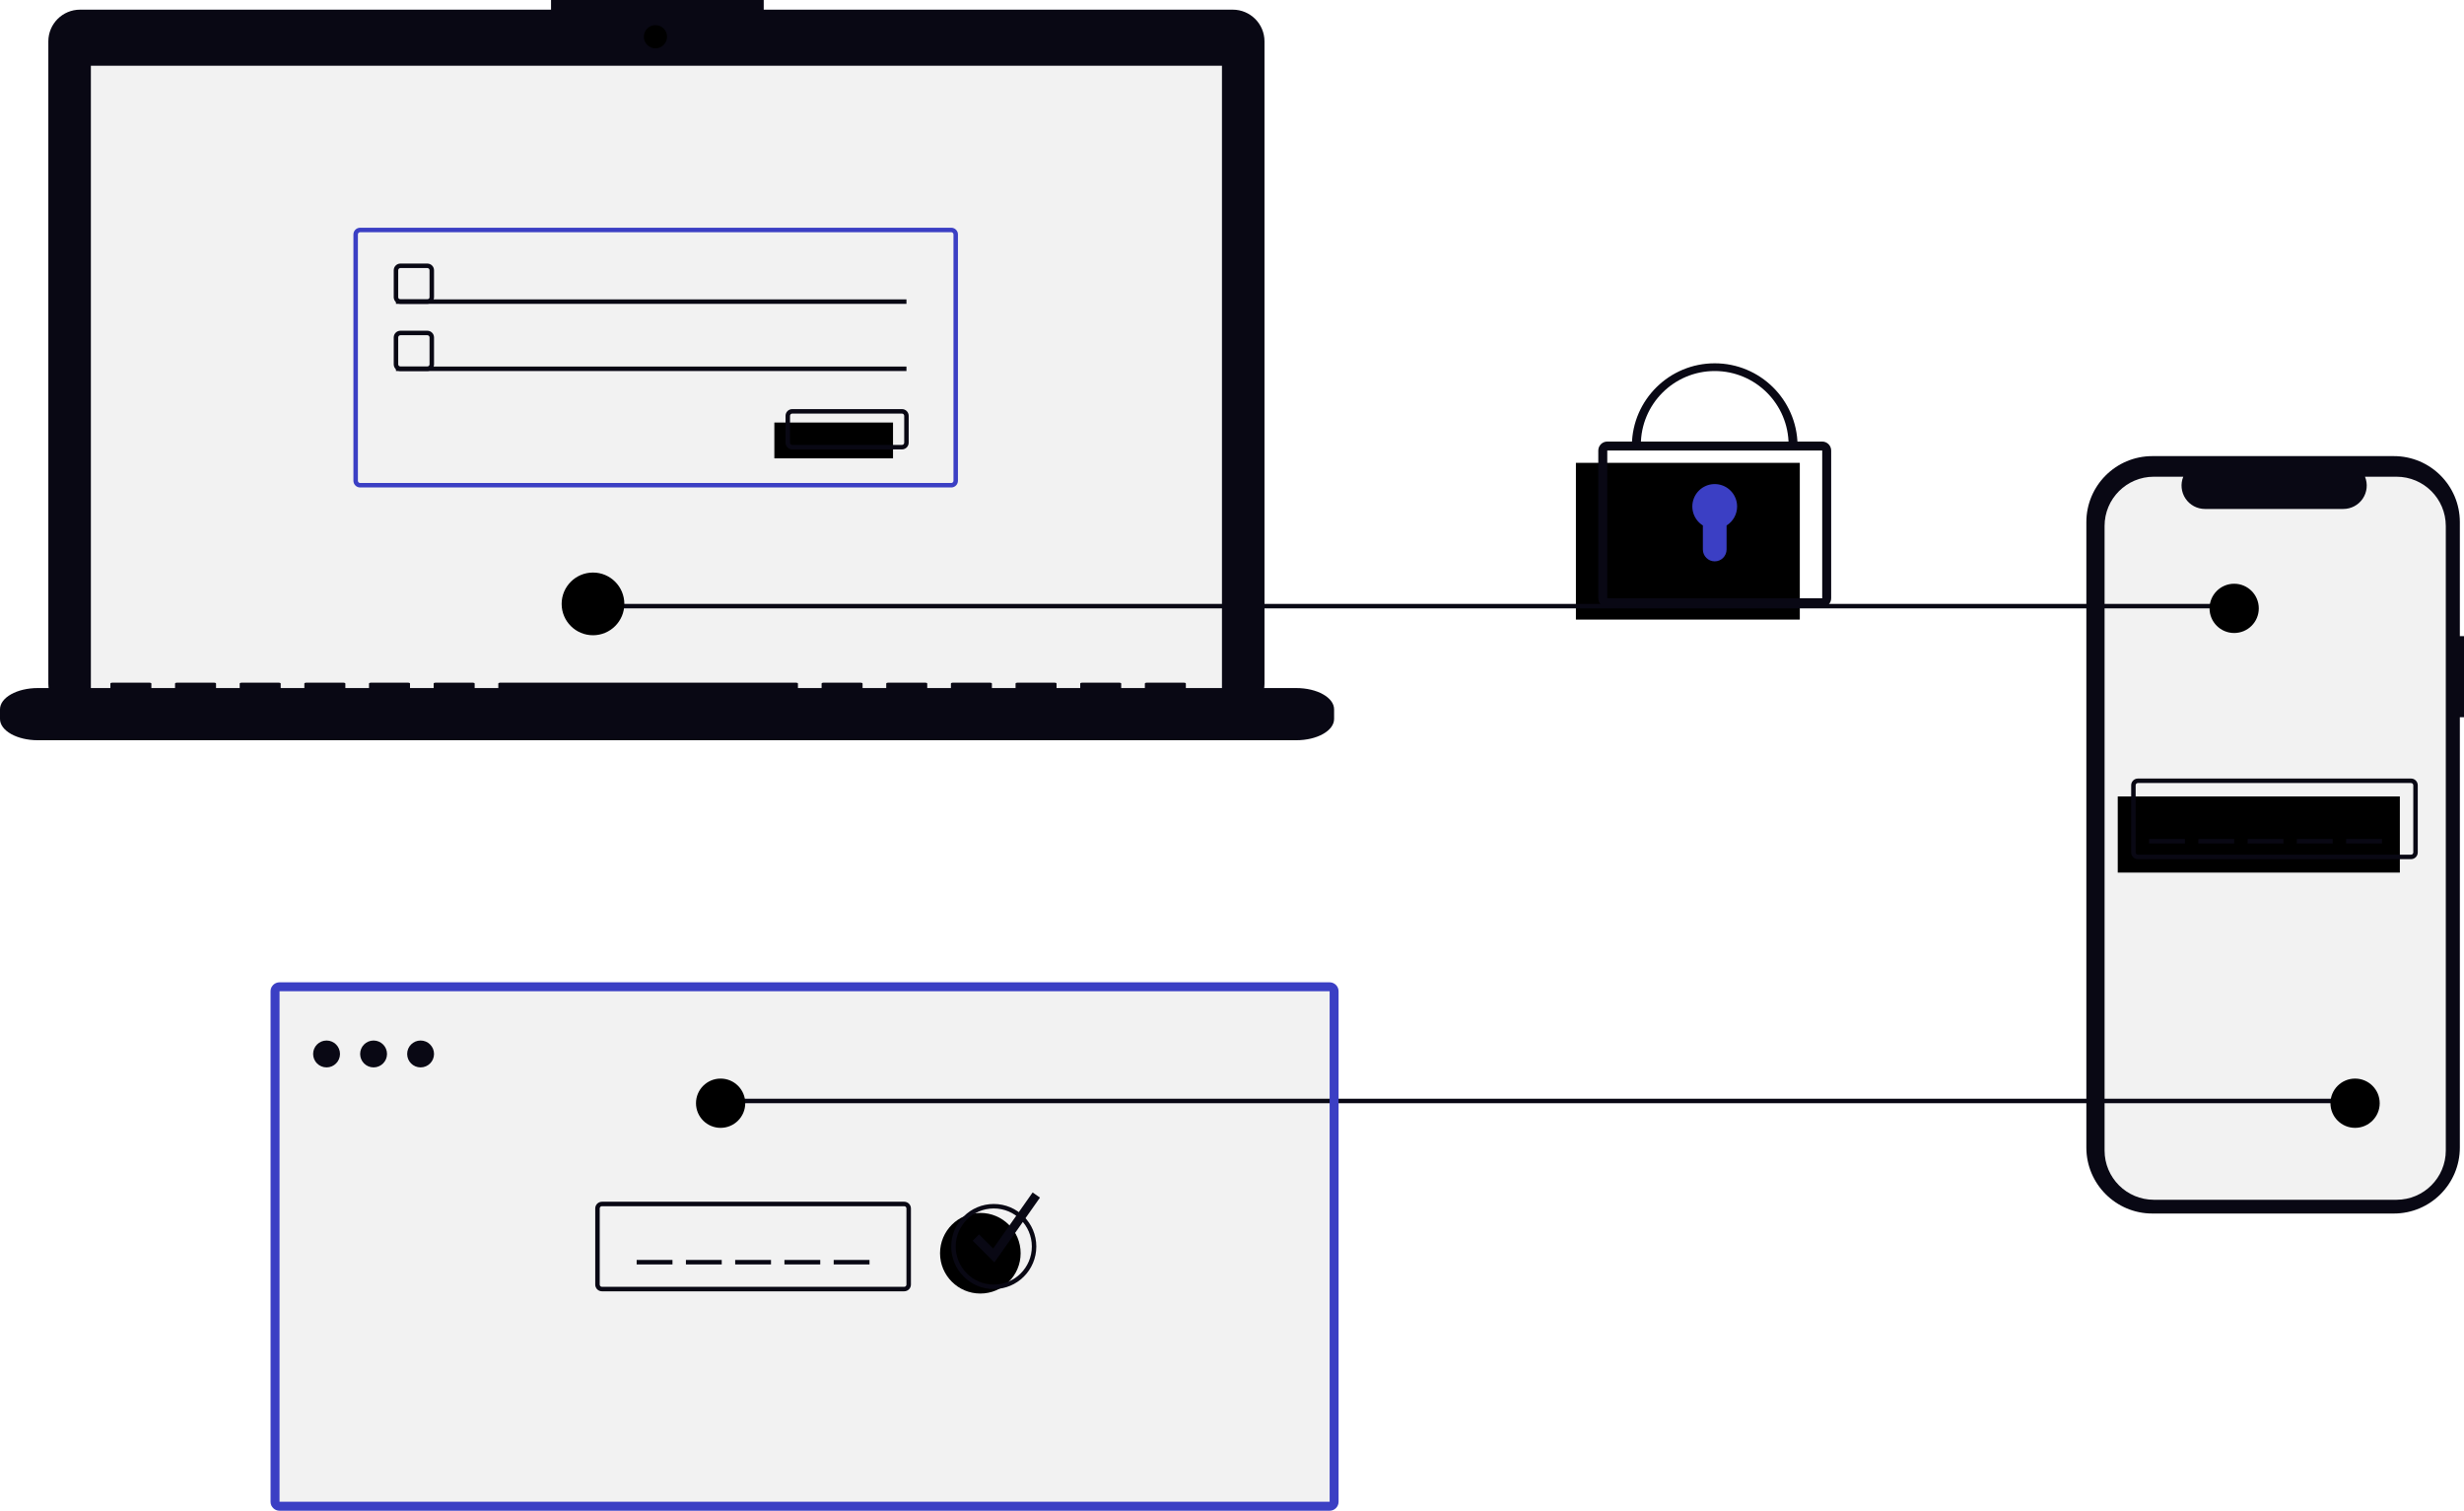
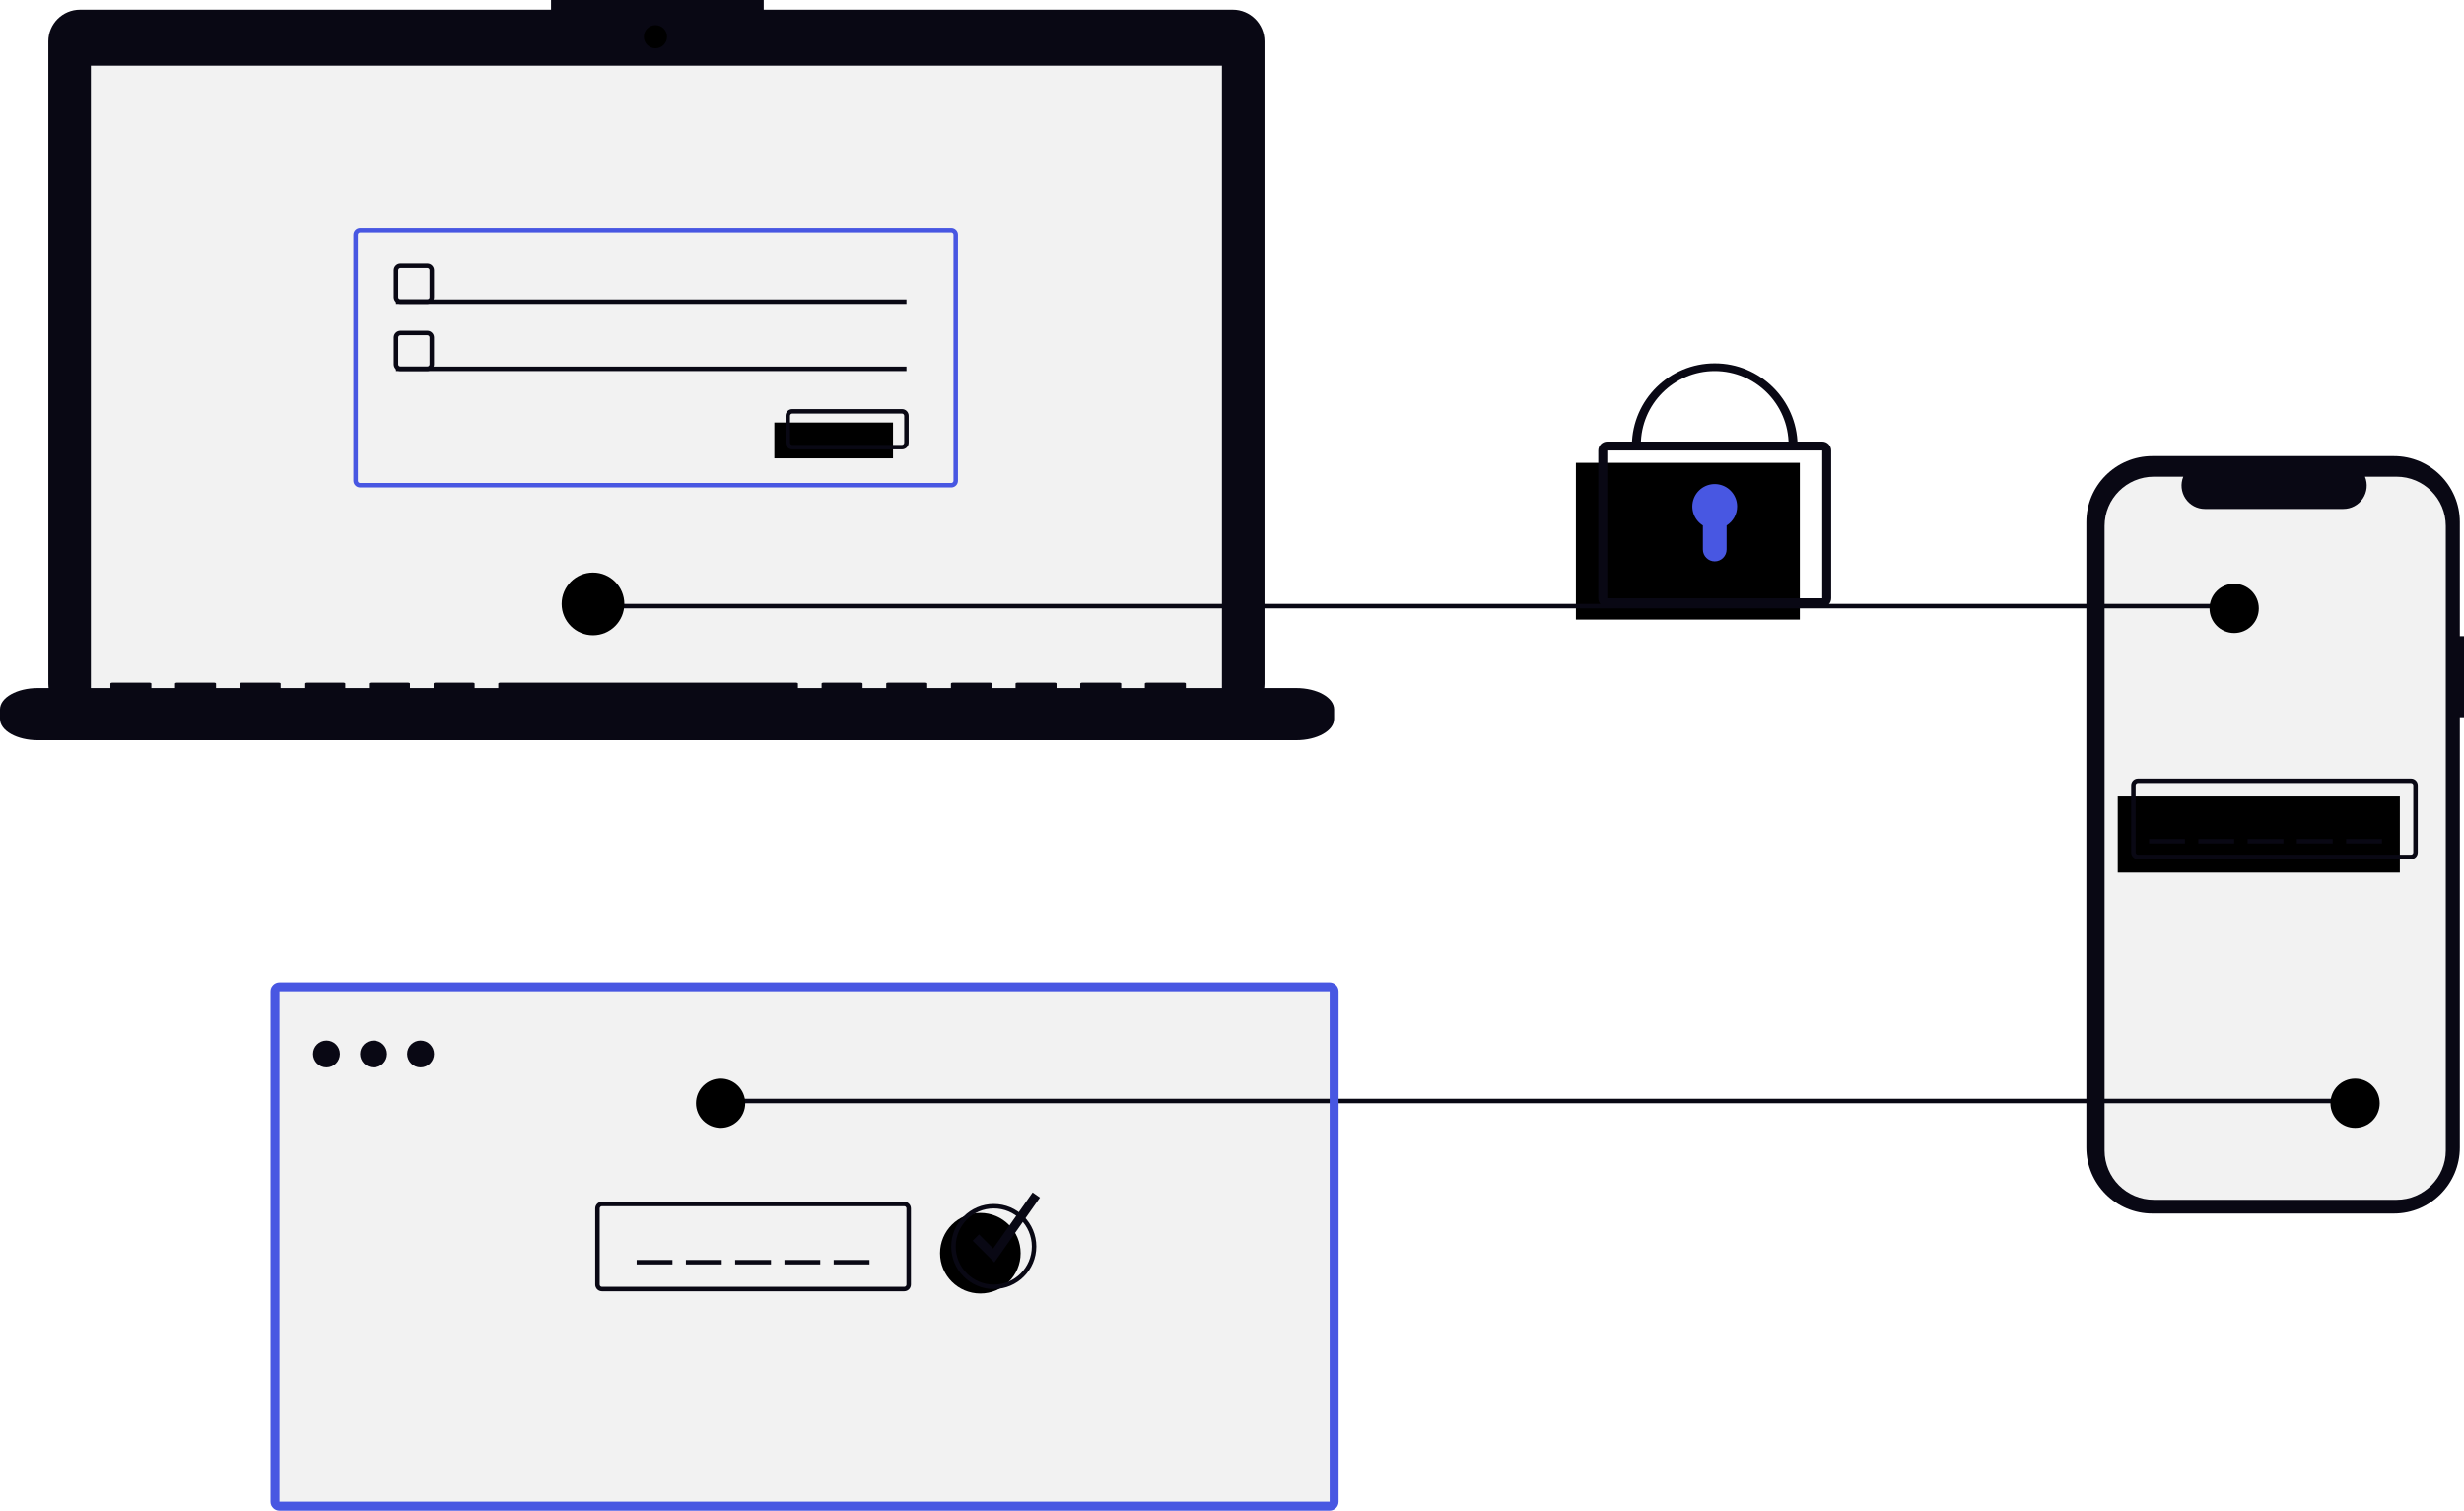
<svg xmlns="http://www.w3.org/2000/svg" viewBox="0 0 800 490.473">
  <g id="Group_2117" data-name="Group 2117" transform="translate(-381 -194.147)">
    <path id="Path_22785" data-name="Path 22785" d="M1104.195,366.288h-1.351V329.275a21.422,21.422,0,0,0-21.422-21.422h-78.416a21.422,21.422,0,0,0-21.422,21.422V532.329a21.422,21.422,0,0,0,21.422,21.422h78.416a21.422,21.422,0,0,0,21.422-21.422v-139.7h1.351Z" transform="translate(76.805 34.376)" fill="#090814" />
    <path id="Path_22786" data-name="Path 22786" d="M1100.507,333.046V535.8a16,16,0,0,1-16,16h-78.794a15.994,15.994,0,0,1-15.993-16V333.046a15.993,15.993,0,0,1,15.992-15.993h9.56a7.6,7.6,0,0,0,7.037,10.468h44.925a7.59,7.59,0,0,0,7.037-10.468h10.235a16,16,0,0,1,16,15.994Z" transform="translate(74.583 31.864)" fill="#f2f2f2" />
    <rect id="Rectangle_3655" data-name="Rectangle 3655" width="91.595" height="24.716" transform="translate(1068.579 452.725)" fill="currentColor" />
    <path id="Path_22787" data-name="Path 22787" d="M1092.469,478.023h-88.687a2.183,2.183,0,0,1-2.181-2.181V454.034a2.183,2.183,0,0,1,2.181-2.181h88.687a2.183,2.183,0,0,1,2.181,2.181v21.808A2.183,2.183,0,0,1,1092.469,478.023Zm-88.687-24.716a.728.728,0,0,0-.727.727v21.808a.727.727,0,0,0,.727.727h88.687a.727.727,0,0,0,.727-.727V454.034a.728.728,0,0,0-.727-.727Z" transform="translate(71.339 -4.944)" fill="#090814" />
    <rect id="Rectangle_3656" data-name="Rectangle 3656" width="11.631" height="1.454" transform="translate(1078.756 466.537)" fill="#090814" />
    <rect id="Rectangle_3657" data-name="Rectangle 3657" width="11.631" height="1.454" transform="translate(1094.749 466.537)" fill="#090814" />
    <rect id="Rectangle_3658" data-name="Rectangle 3658" width="11.631" height="1.454" transform="translate(1110.742 466.537)" fill="#090814" />
    <rect id="Rectangle_3659" data-name="Rectangle 3659" width="11.631" height="1.454" transform="translate(1126.735 466.537)" fill="#090814" />
    <rect id="Rectangle_3660" data-name="Rectangle 3660" width="11.631" height="1.454" transform="translate(1142.727 466.537)" fill="#090814" />
    <rect id="Rectangle_3661" data-name="Rectangle 3661" width="343.844" height="168.651" transform="translate(468.852 514.515)" fill="#f2f2f2" />
    <rect id="Rectangle_3662" data-name="Rectangle 3662" width="532.848" height="1.454" transform="translate(612.787 550.862)" fill="#090814" />
    <path id="Path_22790" data-name="Path 22790" d="M455.894,107.285H303.607v-3.139H234.554v3.139H81.64a10.3,10.3,0,0,0-10.3,10.3V326.114a10.3,10.3,0,0,0,10.3,10.3H455.894a10.3,10.3,0,0,0,10.3-10.3V117.586A10.3,10.3,0,0,0,455.894,107.285Z" transform="translate(325.355 90)" fill="#090814" />
    <rect id="Rectangle_3663" data-name="Rectangle 3663" width="367.229" height="207.164" transform="translate(410.508 215.487)" fill="#f2f2f2" />
    <circle id="Ellipse_3596" data-name="Ellipse 3596" cx="3.767" cy="3.767" r="3.767" transform="translate(590.041 202.307)" fill="currentColor" />
    <path id="Path_22791" data-name="Path 22791" d="M236.505,234.938h-8.723a2.183,2.183,0,0,1-2.181-2.181v-8.723a2.183,2.183,0,0,1,2.181-2.181h8.723a2.183,2.183,0,0,1,2.181,2.181v8.723a2.183,2.183,0,0,1-2.181,2.181Zm-8.723-11.631a.728.728,0,0,0-.727.727v8.723a.728.728,0,0,0,.727.727h8.723a.728.728,0,0,0,.727-.727v-8.723a.728.728,0,0,0-.727-.727Z" transform="translate(283.232 57.859)" fill="#090814" />
    <rect id="Rectangle_3664" data-name="Rectangle 3664" width="165.743" height="1.454" transform="translate(509.561 291.344)" fill="#090814" />
    <rect id="Rectangle_3665" data-name="Rectangle 3665" width="38.528" height="11.631" transform="translate(632.414 331.326)" fill="currentColor" />
    <path id="Path_22792" data-name="Path 22792" d="M438.4,299.938h-35.62a2.183,2.183,0,0,1-2.181-2.181v-8.723a2.183,2.183,0,0,1,2.181-2.181H438.4a2.183,2.183,0,0,1,2.181,2.181v8.723a2.183,2.183,0,0,1-2.181,2.181Zm-35.62-11.631a.728.728,0,0,0-.727.727v8.723a.728.728,0,0,0,.727.727H438.4a.728.728,0,0,0,.727-.727v-8.723a.728.728,0,0,0-.727-.727Z" transform="translate(235.447 40.11)" fill="#090814" />
    <rect id="Rectangle_3666" data-name="Rectangle 3666" width="72.694" height="50.886" transform="translate(892.659 344.411)" fill="currentColor" />
    <path id="Path_22793" data-name="Path 22793" d="M836.3,355.147H766.509a2.911,2.911,0,0,1-2.908-2.908V304.261a2.911,2.911,0,0,1,2.908-2.908H836.3a2.911,2.911,0,0,1,2.908,2.908v47.978a2.911,2.911,0,0,1-2.908,2.908Zm-69.786-50.886v47.978H836.3l0-47.978Z" transform="translate(136.327 36.151)" fill="#090814" />
    <path id="Path_22794" data-name="Path 22794" d="M832.395,292.75h-2.908a23.989,23.989,0,1,0-47.978,0H778.6a26.9,26.9,0,0,1,53.794,0Z" transform="translate(132.231 45.845)" fill="#090814" />
-     <path id="Path_22795" data-name="Path 22795" d="M820.139,327.619a7.27,7.27,0,1,0-11.118,6.159v7.8a3.849,3.849,0,0,0,3.849,3.849h0a3.849,3.849,0,0,0,3.849-3.849v-7.8A7.257,7.257,0,0,0,820.139,327.619Z" transform="translate(124.859 30.966)" fill="#3b3fc4" />
+     <path id="Path_22795" data-name="Path 22795" d="M820.139,327.619a7.27,7.27,0,1,0-11.118,6.159v7.8a3.849,3.849,0,0,0,3.849,3.849h0a3.849,3.849,0,0,0,3.849-3.849v-7.8A7.257,7.257,0,0,0,820.139,327.619Z" transform="translate(124.859 30.966)" fill="#4857e2" />
    <rect id="Rectangle_3667" data-name="Rectangle 3667" width="11.631" height="1.454" transform="translate(587.707 603.202)" fill="#090814" />
    <rect id="Rectangle_3668" data-name="Rectangle 3668" width="11.631" height="1.454" transform="translate(603.7 603.202)" fill="#090814" />
    <rect id="Rectangle_3669" data-name="Rectangle 3669" width="11.631" height="1.454" transform="translate(619.693 603.202)" fill="#090814" />
    <rect id="Rectangle_3670" data-name="Rectangle 3670" width="11.631" height="1.454" transform="translate(635.685 603.202)" fill="#090814" />
    <rect id="Rectangle_3671" data-name="Rectangle 3671" width="11.631" height="1.454" transform="translate(651.678 603.202)" fill="#090814" />
-     <path id="Path_22796" data-name="Path 22796" d="M514.444,714.412H173.509A2.911,2.911,0,0,1,170.6,711.5V545.761a2.911,2.911,0,0,1,2.908-2.908H514.444a2.911,2.911,0,0,1,2.908,2.908V711.5A2.911,2.911,0,0,1,514.444,714.412ZM173.509,545.761V711.5H514.446l0-165.743Z" transform="translate(298.251 -29.792)" fill="#3b3fc4" />
+     <path id="Path_22796" data-name="Path 22796" d="M514.444,714.412H173.509A2.911,2.911,0,0,1,170.6,711.5V545.761a2.911,2.911,0,0,1,2.908-2.908H514.444a2.911,2.911,0,0,1,2.908,2.908V711.5A2.911,2.911,0,0,1,514.444,714.412ZM173.509,545.761V711.5H514.446l0-165.743Z" transform="translate(298.251 -29.792)" fill="#4857e2" />
    <circle id="Ellipse_3597" data-name="Ellipse 3597" cx="4.362" cy="4.362" r="4.362" transform="translate(482.664 531.962)" fill="#090814" />
    <circle id="Ellipse_3598" data-name="Ellipse 3598" cx="4.362" cy="4.362" r="4.362" transform="translate(497.93 531.962)" fill="#090814" />
    <circle id="Ellipse_3599" data-name="Ellipse 3599" cx="4.362" cy="4.362" r="4.362" transform="translate(513.195 531.962)" fill="#090814" />
    <path id="Path_22797" data-name="Path 22797" d="M415.919,669.931H317.782a2.183,2.183,0,0,1-2.181-2.181V643.034a2.183,2.183,0,0,1,2.181-2.181h98.137a2.183,2.183,0,0,1,2.181,2.181V667.75a2.183,2.183,0,0,1-2.181,2.181Zm-98.137-27.624a.728.728,0,0,0-.727.727V667.75a.728.728,0,0,0,.727.727h98.137a.728.728,0,0,0,.727-.727V643.034a.728.728,0,0,0-.727-.727Z" transform="translate(258.657 -56.552)" fill="#090814" />
    <circle id="Ellipse_3600" data-name="Ellipse 3600" cx="13.085" cy="13.085" r="13.085" transform="translate(686.208 587.936)" fill="currentColor" />
    <path id="Path_22798" data-name="Path 22798" d="M488.413,669.477a13.812,13.812,0,1,1,13.812-13.812A13.812,13.812,0,0,1,488.413,669.477Zm0-26.17a12.358,12.358,0,1,0,12.358,12.358A12.358,12.358,0,0,0,488.413,643.307Z" transform="translate(215.241 -56.825)" fill="#090814" />
    <path id="Path_22799" data-name="Path 22799" d="M441.475,555.271l-7.037-7.038,2.056-2.056,4.594,4.593L453.9,532.555l2.378,1.674Z" transform="translate(262.373 48.728)" fill="#090814" />
    <path id="Path_22801" data-name="Path 22801" d="M470.611,410.782h-35.84V409.33c0-.159-.229-.288-.512-.288H421.971c-.283,0-.512.129-.512.288v1.452h-7.68V409.33c0-.159-.229-.288-.512-.288H400.98c-.283,0-.512.129-.512.288v1.452h-7.68V409.33c0-.159-.229-.288-.512-.288H379.988c-.283,0-.512.129-.512.288v1.452H371.8V409.33c0-.159-.229-.288-.512-.288H359c-.283,0-.512.129-.512.288v1.452H350.8V409.33c0-.159-.229-.288-.512-.288H338c-.283,0-.512.129-.512.288v1.452h-7.68V409.33c0-.159-.229-.288-.512-.288H317.012c-.283,0-.512.129-.512.288v1.452h-7.68V409.33c0-.159-.229-.288-.512-.288H212.053c-.283,0-.512.129-.512.288v1.452h-7.68V409.33c0-.159-.229-.288-.512-.288H191.061c-.283,0-.512.129-.512.288v1.452h-7.68V409.33c0-.159-.229-.288-.512-.288H170.069c-.283,0-.512.129-.512.288v1.452h-7.68V409.33c0-.159-.229-.288-.512-.288H149.077c-.283,0-.512.129-.512.288v1.452h-7.68V409.33c0-.159-.229-.288-.512-.288H128.085c-.283,0-.512.129-.512.288v1.452h-7.68V409.33c0-.159-.229-.288-.512-.288H107.093c-.283,0-.512.129-.512.288v1.452H98.9V409.33c0-.159-.229-.288-.512-.288H86.1c-.283,0-.512.129-.512.288v1.452H62.038c-6.786,0-12.288,3.093-12.288,6.909v3.124c0,3.816,5.5,6.909,12.288,6.909H470.611c6.787,0,12.288-3.093,12.288-6.909v-3.124C482.9,413.875,477.4,410.782,470.611,410.782Z" transform="translate(331.25 6.746)" fill="#090814" />
-     <path id="Path_22802" data-name="Path 22802" d="M401.695,290.179H209.782A2.183,2.183,0,0,1,207.6,288V208.034a2.183,2.183,0,0,1,2.181-2.181H401.695a2.183,2.183,0,0,1,2.181,2.181V288a2.183,2.183,0,0,1-2.181,2.181ZM209.782,207.307a.728.728,0,0,0-.727.727V288a.728.728,0,0,0,.727.727H401.695a.728.728,0,0,0,.727-.727V208.034a.728.728,0,0,0-.727-.727Z" transform="translate(288.147 62.228)" fill="#3b3fc4" />
+     <path id="Path_22802" data-name="Path 22802" d="M401.695,290.179H209.782A2.183,2.183,0,0,1,207.6,288V208.034a2.183,2.183,0,0,1,2.181-2.181H401.695a2.183,2.183,0,0,1,2.181,2.181V288a2.183,2.183,0,0,1-2.181,2.181ZM209.782,207.307a.728.728,0,0,0-.727.727V288a.728.728,0,0,0,.727.727H401.695a.728.728,0,0,0,.727-.727V208.034a.728.728,0,0,0-.727-.727Z" transform="translate(288.147 62.228)" fill="#4857e2" />
    <path id="Path_22803" data-name="Path 22803" d="M236.505,264.938h-8.723a2.183,2.183,0,0,1-2.181-2.181v-8.723a2.183,2.183,0,0,1,2.181-2.181h8.723a2.183,2.183,0,0,1,2.181,2.181v8.723a2.183,2.183,0,0,1-2.181,2.181Zm-8.723-11.631a.728.728,0,0,0-.727.727v8.723a.728.728,0,0,0,.727.727h8.723a.728.728,0,0,0,.727-.727v-8.723a.728.728,0,0,0-.727-.727Z" transform="translate(283.232 49.667)" fill="#090814" />
    <rect id="Rectangle_3672" data-name="Rectangle 3672" width="165.743" height="1.454" transform="translate(509.561 313.152)" fill="#090814" />
    <rect id="Rectangle_3673" data-name="Rectangle 3673" width="532.848" height="1.454" transform="translate(573.532 390.208)" fill="#090814" />
    <circle id="Ellipse_3601" data-name="Ellipse 3601" cx="10.177" cy="10.177" r="10.177" transform="translate(563.354 380.031)" fill="currentColor" />
    <circle id="Ellipse_3602" data-name="Ellipse 3602" cx="7.996" cy="7.996" r="7.996" transform="translate(1098.384 383.665)" fill="currentColor" />
    <circle id="Ellipse_3603" data-name="Ellipse 3603" cx="7.996" cy="7.996" r="7.996" transform="translate(1137.639 544.32)" fill="currentColor" />
    <circle id="Ellipse_3604" data-name="Ellipse 3604" cx="7.996" cy="7.996" r="7.996" transform="translate(606.971 544.32)" fill="currentColor" />
  </g>
</svg>
